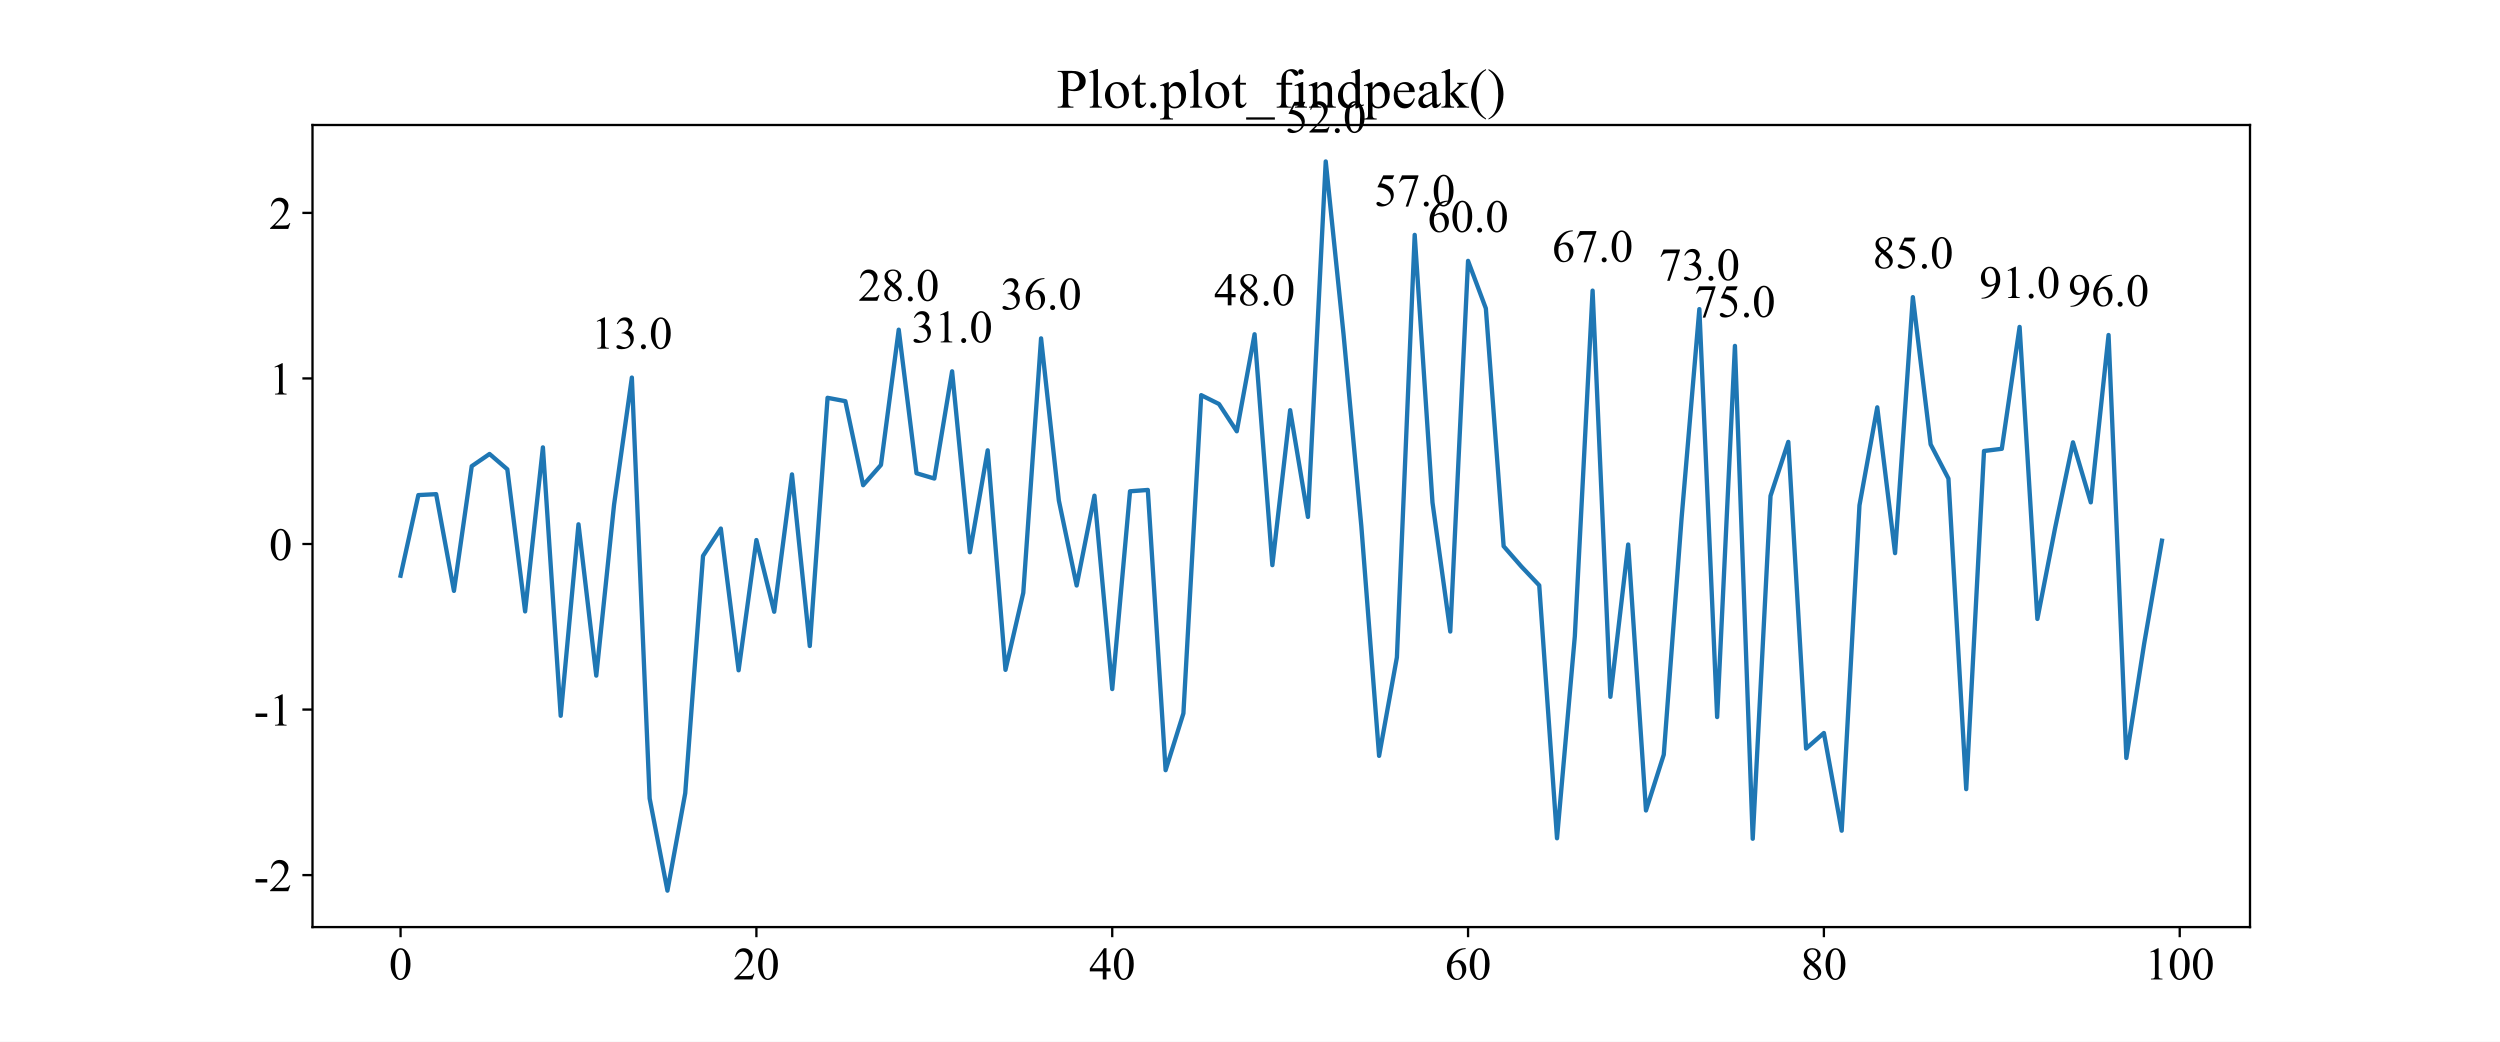
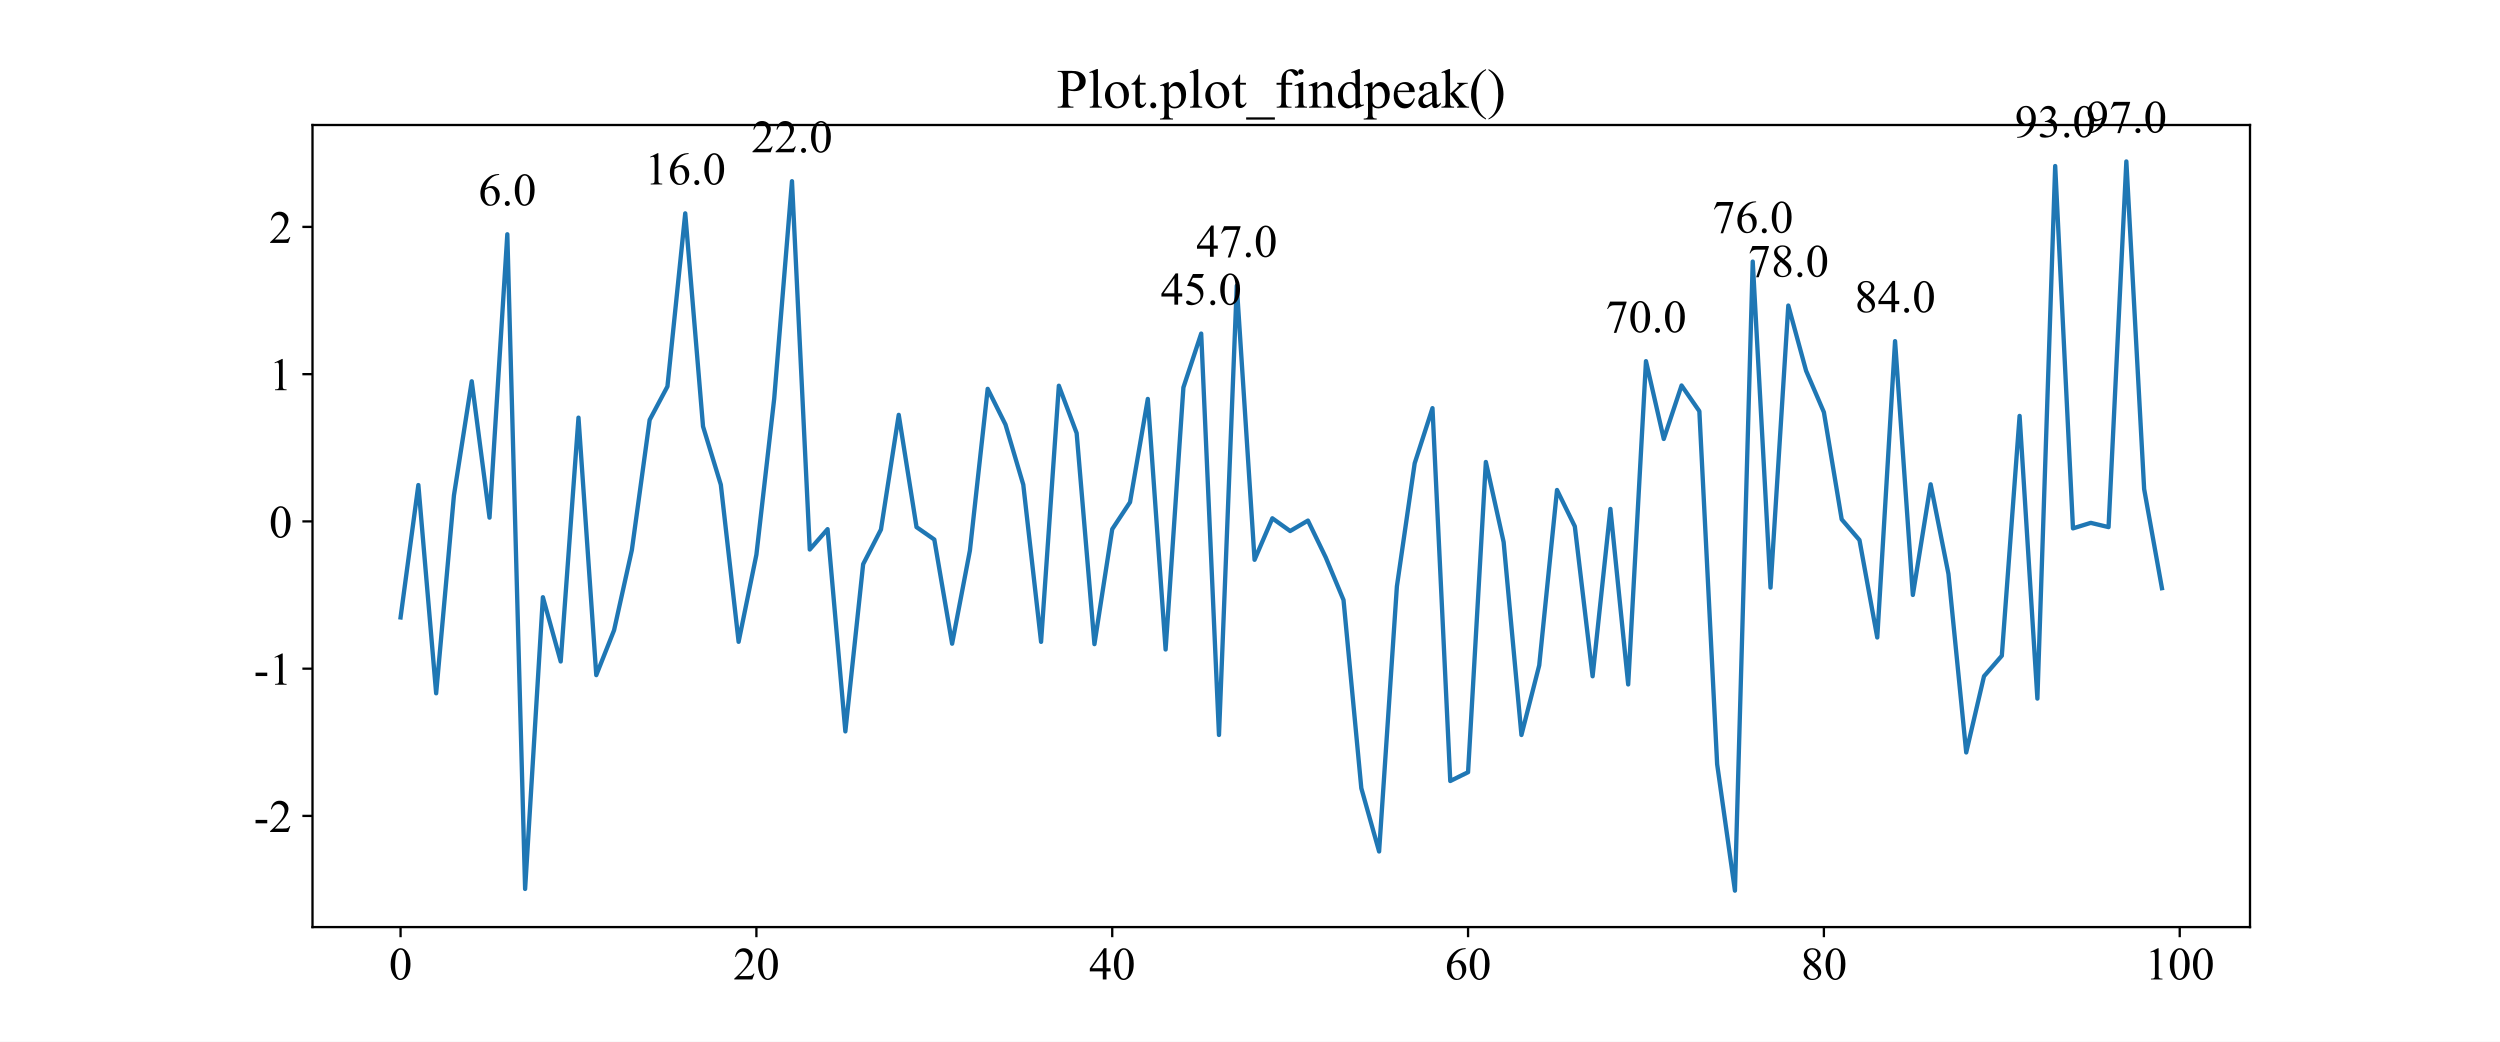
<svg xmlns="http://www.w3.org/2000/svg" xmlns:xlink="http://www.w3.org/1999/xlink" width="864pt" height="360pt" viewBox="0 0 864 360" version="1.1">
  <defs>
    <style type="text/css">*{stroke-linejoin: round; stroke-linecap: butt}</style>
  </defs>
  <g id="figure_1">
    <g id="patch_1">
      <path d="M 0 360  L 864 360  L 864 0  L 0 0  z " style="fill: #ffffff" />
    </g>
    <g id="axes_1">
      <g id="patch_2">
        <path d="M 108 320.4  L 777.6 320.4  L 777.6 43.2  L 108 43.2  z " style="fill: #ffffff" />
      </g>
      <g id="matplotlib.axis_1">
        <g id="xtick_1">
          <g id="line2d_1">
            <defs>
-               <path id="mb094efc0f7" d="M 0 0  L 0 3.5  " style="stroke: #000000; stroke-width: 0.8" />
+               <path id="m9e1486b2f3" d="M 0 0  L 0 3.5  " style="stroke: #000000; stroke-width: 0.8" />
            </defs>
            <g>
-               <use xlink:href="#mb094efc0f7" x="138.436" y="320.4" style="stroke: #000000; stroke-width: 0.8" />
+               <use xlink:href="#m9e1486b2f3" x="138.436" y="320.4" style="stroke: #000000; stroke-width: 0.8" />
            </g>
          </g>
          <g id="text_1">
            <g transform="translate(134.4364 338.51) scale(0.16 -0.16)">
              <defs>
                <path id="TimesNewRomanPSMT-30" d="M 231 2094  Q 231 2819 450 3342  Q 669 3866 1031 4122  Q 1313 4325 1613 4325  Q 2100 4325 2488 3828  Q 2972 3213 2972 2159  Q 2972 1422 2759 906  Q 2547 391 2217 158  Q 1888 -75 1581 -75  Q 975 -75 572 641  Q 231 1244 231 2094  z M 844 2016  Q 844 1141 1059 588  Q 1238 122 1591 122  Q 1759 122 1940 273  Q 2122 425 2216 781  Q 2359 1319 2359 2297  Q 2359 3022 2209 3506  Q 2097 3866 1919 4016  Q 1791 4119 1609 4119  Q 1397 4119 1231 3928  Q 1006 3669 925 3112  Q 844 2556 844 2016  z " transform="scale(0.015625)" />
              </defs>
              <use xlink:href="#TimesNewRomanPSMT-30" />
            </g>
          </g>
        </g>
        <g id="xtick_2">
          <g id="line2d_2">
            <g>
-               <use xlink:href="#mb094efc0f7" x="261.412" y="320.4" style="stroke: #000000; stroke-width: 0.8" />
+               <use xlink:href="#m9e1486b2f3" x="261.412" y="320.4" style="stroke: #000000; stroke-width: 0.8" />
            </g>
          </g>
          <g id="text_2">
            <g transform="translate(253.4116 338.51) scale(0.16 -0.16)">
              <defs>
                <path id="TimesNewRomanPSMT-32" d="M 2934 816  L 2638 0  L 138 0  L 138 116  Q 1241 1122 1691 1759  Q 2141 2397 2141 2925  Q 2141 3328 1894 3587  Q 1647 3847 1303 3847  Q 991 3847 742 3664  Q 494 3481 375 3128  L 259 3128  Q 338 3706 661 4015  Q 984 4325 1469 4325  Q 1984 4325 2329 3994  Q 2675 3663 2675 3213  Q 2675 2891 2525 2569  Q 2294 2063 1775 1497  Q 997 647 803 472  L 1909 472  Q 2247 472 2383 497  Q 2519 522 2628 598  Q 2738 675 2819 816  L 2934 816  z " transform="scale(0.015625)" />
              </defs>
              <use xlink:href="#TimesNewRomanPSMT-32" />
              <use xlink:href="#TimesNewRomanPSMT-30" x="50" />
            </g>
          </g>
        </g>
        <g id="xtick_3">
          <g id="line2d_3">
            <g>
-               <use xlink:href="#mb094efc0f7" x="384.387" y="320.4" style="stroke: #000000; stroke-width: 0.8" />
+               <use xlink:href="#m9e1486b2f3" x="384.387" y="320.4" style="stroke: #000000; stroke-width: 0.8" />
            </g>
          </g>
          <g id="text_3">
            <g transform="translate(376.3868 338.51) scale(0.16 -0.16)">
              <defs>
                <path id="TimesNewRomanPSMT-34" d="M 2978 1563  L 2978 1119  L 2409 1119  L 2409 0  L 1894 0  L 1894 1119  L 100 1119  L 100 1519  L 2066 4325  L 2409 4325  L 2409 1563  L 2978 1563  z M 1894 1563  L 1894 3666  L 406 1563  L 1894 1563  z " transform="scale(0.015625)" />
              </defs>
              <use xlink:href="#TimesNewRomanPSMT-34" />
              <use xlink:href="#TimesNewRomanPSMT-30" x="50" />
            </g>
          </g>
        </g>
        <g id="xtick_4">
          <g id="line2d_4">
            <g>
-               <use xlink:href="#mb094efc0f7" x="507.362" y="320.4" style="stroke: #000000; stroke-width: 0.8" />
+               <use xlink:href="#m9e1486b2f3" x="507.362" y="320.4" style="stroke: #000000; stroke-width: 0.8" />
            </g>
          </g>
          <g id="text_4">
            <g transform="translate(499.362 338.51) scale(0.16 -0.16)">
              <defs>
                <path id="TimesNewRomanPSMT-36" d="M 2869 4325  L 2869 4209  Q 2456 4169 2195 4045  Q 1934 3922 1679 3669  Q 1425 3416 1258 3105  Q 1091 2794 978 2366  Q 1428 2675 1881 2675  Q 2316 2675 2634 2325  Q 2953 1975 2953 1425  Q 2953 894 2631 456  Q 2244 -75 1606 -75  Q 1172 -75 869 213  Q 275 772 275 1663  Q 275 2231 503 2743  Q 731 3256 1154 3653  Q 1578 4050 1965 4187  Q 2353 4325 2688 4325  L 2869 4325  z M 925 2138  Q 869 1716 869 1456  Q 869 1156 980 804  Q 1091 453 1309 247  Q 1469 100 1697 100  Q 1969 100 2183 356  Q 2397 613 2397 1088  Q 2397 1622 2184 2012  Q 1972 2403 1581 2403  Q 1463 2403 1327 2353  Q 1191 2303 925 2138  z " transform="scale(0.015625)" />
              </defs>
              <use xlink:href="#TimesNewRomanPSMT-36" />
              <use xlink:href="#TimesNewRomanPSMT-30" x="50" />
            </g>
          </g>
        </g>
        <g id="xtick_5">
          <g id="line2d_5">
            <g>
-               <use xlink:href="#mb094efc0f7" x="630.337" y="320.4" style="stroke: #000000; stroke-width: 0.8" />
+               <use xlink:href="#m9e1486b2f3" x="630.337" y="320.4" style="stroke: #000000; stroke-width: 0.8" />
            </g>
          </g>
          <g id="text_5">
            <g transform="translate(622.3372 338.51) scale(0.16 -0.16)">
              <defs>
                <path id="TimesNewRomanPSMT-38" d="M 1228 2134  Q 725 2547 579 2797  Q 434 3047 434 3316  Q 434 3728 753 4026  Q 1072 4325 1600 4325  Q 2113 4325 2425 4047  Q 2738 3769 2738 3413  Q 2738 3175 2569 2928  Q 2400 2681 1866 2347  Q 2416 1922 2594 1678  Q 2831 1359 2831 1006  Q 2831 559 2490 242  Q 2150 -75 1597 -75  Q 994 -75 656 303  Q 388 606 388 966  Q 388 1247 577 1523  Q 766 1800 1228 2134  z M 1719 2469  Q 2094 2806 2194 3001  Q 2294 3197 2294 3444  Q 2294 3772 2109 3958  Q 1925 4144 1606 4144  Q 1288 4144 1088 3959  Q 888 3775 888 3528  Q 888 3366 970 3203  Q 1053 3041 1206 2894  L 1719 2469  z M 1375 2016  Q 1116 1797 991 1539  Q 866 1281 866 981  Q 866 578 1086 336  Q 1306 94 1647 94  Q 1984 94 2187 284  Q 2391 475 2391 747  Q 2391 972 2272 1150  Q 2050 1481 1375 2016  z " transform="scale(0.015625)" />
              </defs>
              <use xlink:href="#TimesNewRomanPSMT-38" />
              <use xlink:href="#TimesNewRomanPSMT-30" x="50" />
            </g>
          </g>
        </g>
        <g id="xtick_6">
          <g id="line2d_6">
            <g>
-               <use xlink:href="#mb094efc0f7" x="753.312" y="320.4" style="stroke: #000000; stroke-width: 0.8" />
+               <use xlink:href="#m9e1486b2f3" x="753.312" y="320.4" style="stroke: #000000; stroke-width: 0.8" />
            </g>
          </g>
          <g id="text_6">
            <g transform="translate(741.3124 338.51) scale(0.16 -0.16)">
              <defs>
                <path id="TimesNewRomanPSMT-31" d="M 750 3822  L 1781 4325  L 1884 4325  L 1884 747  Q 1884 391 1914 303  Q 1944 216 2037 169  Q 2131 122 2419 116  L 2419 0  L 825 0  L 825 116  Q 1125 122 1212 167  Q 1300 213 1334 289  Q 1369 366 1369 747  L 1369 3034  Q 1369 3497 1338 3628  Q 1316 3728 1258 3775  Q 1200 3822 1119 3822  Q 1003 3822 797 3725  L 750 3822  z " transform="scale(0.015625)" />
              </defs>
              <use xlink:href="#TimesNewRomanPSMT-31" />
              <use xlink:href="#TimesNewRomanPSMT-30" x="50" />
              <use xlink:href="#TimesNewRomanPSMT-30" x="100" />
            </g>
          </g>
        </g>
      </g>
      <g id="matplotlib.axis_2">
        <g id="ytick_1">
          <g id="line2d_7">
            <defs>
-               <path id="mf3970c8ad3" d="M 0 0  L -3.5 0  " style="stroke: #000000; stroke-width: 0.8" />
+               <path id="mef60754ed9" d="M 0 0  L -3.5 0  " style="stroke: #000000; stroke-width: 0.8" />
            </defs>
            <g>
-               <use xlink:href="#mf3970c8ad3" x="108" y="302.441" style="stroke: #000000; stroke-width: 0.8" />
+               <use xlink:href="#mef60754ed9" x="108" y="281.979" style="stroke: #000000; stroke-width: 0.8" />
            </g>
          </g>
          <g id="text_7">
-             <g transform="translate(87.6725 307.9956) scale(0.16 -0.16)">
+             <g transform="translate(87.6725 287.5342) scale(0.16 -0.16)">
              <defs>
                <path id="TimesNewRomanPSMT-2d" d="M 259 1672  L 1875 1672  L 1875 1200  L 259 1200  L 259 1672  z " transform="scale(0.015625)" />
              </defs>
              <use xlink:href="#TimesNewRomanPSMT-2d" />
              <use xlink:href="#TimesNewRomanPSMT-32" x="33.301" />
            </g>
          </g>
        </g>
        <g id="ytick_2">
          <g id="line2d_8">
            <g>
-               <use xlink:href="#mf3970c8ad3" x="108" y="245.223" style="stroke: #000000; stroke-width: 0.8" />
+               <use xlink:href="#mef60754ed9" x="108" y="231.088" style="stroke: #000000; stroke-width: 0.8" />
            </g>
          </g>
          <g id="text_8">
-             <g transform="translate(87.6725 250.7784) scale(0.16 -0.16)">
+             <g transform="translate(87.6725 236.6429) scale(0.16 -0.16)">
              <use xlink:href="#TimesNewRomanPSMT-2d" />
              <use xlink:href="#TimesNewRomanPSMT-31" x="33.301" />
            </g>
          </g>
        </g>
        <g id="ytick_3">
          <g id="line2d_9">
            <g>
-               <use xlink:href="#mf3970c8ad3" x="108" y="188.006" style="stroke: #000000; stroke-width: 0.8" />
+               <use xlink:href="#mef60754ed9" x="108" y="180.197" style="stroke: #000000; stroke-width: 0.8" />
            </g>
          </g>
          <g id="text_9">
-             <g transform="translate(93 193.5612) scale(0.16 -0.16)">
+             <g transform="translate(93 185.7516) scale(0.16 -0.16)">
              <use xlink:href="#TimesNewRomanPSMT-30" />
            </g>
          </g>
        </g>
        <g id="ytick_4">
          <g id="line2d_10">
            <g>
-               <use xlink:href="#mf3970c8ad3" x="108" y="130.789" style="stroke: #000000; stroke-width: 0.8" />
+               <use xlink:href="#mef60754ed9" x="108" y="129.305" style="stroke: #000000; stroke-width: 0.8" />
            </g>
          </g>
          <g id="text_10">
-             <g transform="translate(93 136.3439) scale(0.16 -0.16)">
+             <g transform="translate(93 134.8603) scale(0.16 -0.16)">
              <use xlink:href="#TimesNewRomanPSMT-31" />
            </g>
          </g>
        </g>
        <g id="ytick_5">
          <g id="line2d_11">
            <g>
-               <use xlink:href="#mf3970c8ad3" x="108" y="73.572" style="stroke: #000000; stroke-width: 0.8" />
+               <use xlink:href="#mef60754ed9" x="108" y="78.414" style="stroke: #000000; stroke-width: 0.8" />
            </g>
          </g>
          <g id="text_11">
-             <g transform="translate(93 79.12672) scale(0.16 -0.16)">
+             <g transform="translate(93 83.96893) scale(0.16 -0.16)">
              <use xlink:href="#TimesNewRomanPSMT-32" />
            </g>
          </g>
        </g>
      </g>
      <g id="line2d_12">
-         <path d="M 138.436 198.958  L 144.585 171.104  L 150.734 170.78  L 156.883 204.198  L 163.031 161.11  L 169.18 156.897  L 175.329 162.186  L 181.478 211.294  L 187.626 154.618  L 193.775 247.366  L 199.924 181.208  L 206.073 233.486  L 212.221 174.409  L 218.37 130.494  L 224.519 275.943  L 230.668 307.8  L 236.817 274.12  L 242.965 192.128  L 249.114 182.675  L 255.263 231.646  L 261.412 186.645  L 267.56 211.416  L 273.709 163.959  L 279.858 223.251  L 286.007 137.486  L 292.155 138.646  L 298.304 167.681  L 304.453 160.685  L 310.602 113.949  L 316.75 163.555  L 322.899 165.383  L 329.048 128.334  L 335.197 190.85  L 341.345 155.643  L 347.494 231.491  L 353.643 204.865  L 359.792 116.945  L 365.94 172.988  L 372.089 202.342  L 378.238 171.318  L 384.387 238.126  L 390.536 169.792  L 396.684 169.328  L 402.833 266.165  L 408.982 246.545  L 415.131 136.566  L 421.279 139.624  L 427.428 149.047  L 433.577 115.523  L 439.726 195.309  L 445.874 141.763  L 452.023 178.645  L 458.172 55.8  L 464.321 115.482  L 470.469 181.768  L 476.618 261.216  L 482.767 227.185  L 488.916 81.183  L 495.064 173.645  L 501.213 218.252  L 507.362 90.164  L 513.511 106.593  L 519.66 188.779  L 525.808 195.812  L 531.957 202.296  L 538.106 289.695  L 544.255 219.948  L 550.403 100.447  L 556.552 240.808  L 562.701 188.188  L 568.85 280.093  L 574.998 260.814  L 581.147 179.191  L 587.296 106.835  L 593.445 247.802  L 599.593 119.549  L 605.742 289.866  L 611.891 171.39  L 618.04 152.726  L 624.188 258.694  L 630.337 253.327  L 636.486 287.084  L 642.635 174.628  L 648.783 140.784  L 654.932 191.155  L 661.081 102.703  L 667.23 153.576  L 673.379 165.395  L 679.527 272.713  L 685.676 155.866  L 691.825 155.106  L 697.974 112.989  L 704.122 213.897  L 710.271 182.347  L 716.42 152.879  L 722.569 173.61  L 728.717 115.787  L 734.866 261.949  L 741.015 222.502  L 747.164 186.862  " clip-path="url(#p53afaccac8)" style="fill: none; stroke: #1f77b4; stroke-width: 1.5; stroke-linecap: square" />
+         <path d="M 138.436 213.381  L 144.585 167.637  L 150.734 239.597  L 156.883 171.197  L 163.031 131.779  L 169.18 178.889  L 175.329 80.97  L 181.478 307.207  L 187.626 206.407  L 193.775 228.603  L 199.924 144.347  L 206.073 233.316  L 212.221 217.805  L 218.37 190.09  L 224.519 145.12  L 230.668 133.563  L 236.817 73.744  L 242.965 147.378  L 249.114 167.507  L 255.263 221.809  L 261.412 191.685  L 267.56 137.816  L 273.709 62.627  L 279.858 189.907  L 286.007 182.883  L 292.155 252.762  L 298.304 194.978  L 304.453 183.008  L 310.602 143.376  L 316.75 182.175  L 322.899 186.465  L 329.048 222.457  L 335.197 190.289  L 341.345 134.388  L 347.494 146.728  L 353.643 167.503  L 359.792 221.818  L 365.94 133.314  L 372.089 149.696  L 378.238 222.605  L 384.387 182.884  L 390.536 173.567  L 396.684 137.875  L 402.833 224.462  L 408.982 133.922  L 415.131 115.291  L 421.279 253.995  L 427.428 98.76  L 433.577 193.46  L 439.726 179.126  L 445.874 183.52  L 452.023 179.916  L 458.172 192.634  L 464.321 207.366  L 470.469 272.403  L 476.618 294.267  L 482.767 202.657  L 488.916 160.109  L 495.064 141.065  L 501.213 269.914  L 507.362 266.872  L 513.511 159.665  L 519.66 187.359  L 525.808 254.001  L 531.957 229.946  L 538.106 169.347  L 544.255 181.919  L 550.403 233.715  L 556.552 175.895  L 562.701 236.539  L 568.85 124.824  L 574.998 151.698  L 581.147 133.23  L 587.296 142.11  L 593.445 264.12  L 599.593 307.8  L 605.742 90.406  L 611.891 203.062  L 618.04 105.607  L 624.188 128.146  L 630.337 142.464  L 636.486 179.485  L 642.635 186.652  L 648.783 220.308  L 654.932 117.904  L 661.081 205.607  L 667.23 167.384  L 673.379 198.325  L 679.527 260.039  L 685.676 233.705  L 691.825 226.62  L 697.974 143.751  L 704.122 241.424  L 710.271 57.387  L 716.42 182.603  L 722.569 180.7  L 728.717 182.169  L 734.866 55.8  L 741.015 169.015  L 747.164 203.268  " clip-path="url(#pebe3f824c7)" style="fill: none; stroke: #1f77b4; stroke-width: 1.5; stroke-linecap: square" />
      </g>
      <g id="patch_3">
        <path d="M 108 320.4  L 108 43.2  " style="fill: none; stroke: #000000; stroke-width: 0.8; stroke-linejoin: miter; stroke-linecap: square" />
      </g>
      <g id="patch_4">
        <path d="M 777.6 320.4  L 777.6 43.2  " style="fill: none; stroke: #000000; stroke-width: 0.8; stroke-linejoin: miter; stroke-linecap: square" />
      </g>
      <g id="patch_5">
        <path d="M 108 320.4  L 777.6 320.4  " style="fill: none; stroke: #000000; stroke-width: 0.8; stroke-linejoin: miter; stroke-linecap: square" />
      </g>
      <g id="patch_6">
        <path d="M 108 43.2  L 777.6 43.2  " style="fill: none; stroke: #000000; stroke-width: 0.8; stroke-linejoin: miter; stroke-linecap: square" />
      </g>
      <g id="text_12">
-         <g transform="translate(204.3702 120.4938) scale(0.16 -0.16)">
-           <defs>
+         <g transform="translate(165.3289 70.96992) scale(0.16 -0.16)">
+           <defs>
+             <path id="TimesNewRomanPSMT-2e" d="M 800 606  Q 947 606 1047 504  Q 1147 403 1147 259  Q 1147 116 1045 14  Q 944 -88 800 -88  Q 656 -88 554 14  Q 453 116 453 259  Q 453 406 554 506  Q 656 606 800 606  z " transform="scale(0.015625)" />
+           </defs>
+           <use xlink:href="#TimesNewRomanPSMT-36" />
+           <use xlink:href="#TimesNewRomanPSMT-2e" x="50" />
+           <use xlink:href="#TimesNewRomanPSMT-30" x="75" />
+         </g>
+       </g>
+       <g id="text_13">
+         <g transform="translate(222.8165 63.7439) scale(0.16 -0.16)">
+           <use xlink:href="#TimesNewRomanPSMT-31" />
+           <use xlink:href="#TimesNewRomanPSMT-36" x="50" />
+           <use xlink:href="#TimesNewRomanPSMT-2e" x="100" />
+           <use xlink:href="#TimesNewRomanPSMT-30" x="125" />
+         </g>
+       </g>
+       <g id="text_14">
+         <g transform="translate(259.7091 52.62677) scale(0.16 -0.16)">
+           <use xlink:href="#TimesNewRomanPSMT-32" />
+           <use xlink:href="#TimesNewRomanPSMT-32" x="50" />
+           <use xlink:href="#TimesNewRomanPSMT-2e" x="100" />
+           <use xlink:href="#TimesNewRomanPSMT-30" x="125" />
+         </g>
+       </g>
+       <g id="text_15">
+         <g transform="translate(401.1306 105.2912) scale(0.16 -0.16)">
+           <defs>
+             <path id="TimesNewRomanPSMT-35" d="M 2778 4238  L 2534 3706  L 1259 3706  L 981 3138  Q 1809 3016 2294 2522  Q 2709 2097 2709 1522  Q 2709 1188 2573 903  Q 2438 619 2231 419  Q 2025 219 1772 97  Q 1413 -75 1034 -75  Q 653 -75 479 54  Q 306 184 306 341  Q 306 428 378 495  Q 450 563 559 563  Q 641 563 702 538  Q 763 513 909 409  Q 1144 247 1384 247  Q 1750 247 2026 523  Q 2303 800 2303 1197  Q 2303 1581 2056 1914  Q 1809 2247 1375 2428  Q 1034 2569 447 2591  L 1259 4238  L 2778 4238  z " transform="scale(0.015625)" />
+           </defs>
+           <use xlink:href="#TimesNewRomanPSMT-34" />
+           <use xlink:href="#TimesNewRomanPSMT-35" x="50" />
+           <use xlink:href="#TimesNewRomanPSMT-2e" x="100" />
+           <use xlink:href="#TimesNewRomanPSMT-30" x="125" />
+         </g>
+       </g>
+       <g id="text_16">
+         <g transform="translate(413.4281 88.75959) scale(0.16 -0.16)">
+           <defs>
+             <path id="TimesNewRomanPSMT-37" d="M 644 4238  L 2916 4238  L 2916 4119  L 1503 -88  L 1153 -88  L 2419 3728  L 1253 3728  Q 900 3728 750 3644  Q 488 3500 328 3200  L 238 3234  L 644 4238  z " transform="scale(0.015625)" />
+           </defs>
+           <use xlink:href="#TimesNewRomanPSMT-34" />
+           <use xlink:href="#TimesNewRomanPSMT-37" x="50" />
+           <use xlink:href="#TimesNewRomanPSMT-2e" x="100" />
+           <use xlink:href="#TimesNewRomanPSMT-30" x="125" />
+         </g>
+       </g>
+       <g id="text_17">
+         <g transform="translate(554.8496 114.8238) scale(0.16 -0.16)">
+           <use xlink:href="#TimesNewRomanPSMT-37" />
+           <use xlink:href="#TimesNewRomanPSMT-30" x="50" />
+           <use xlink:href="#TimesNewRomanPSMT-2e" x="100" />
+           <use xlink:href="#TimesNewRomanPSMT-30" x="125" />
+         </g>
+       </g>
+       <g id="text_18">
+         <g transform="translate(591.7421 80.40625) scale(0.16 -0.16)">
+           <use xlink:href="#TimesNewRomanPSMT-37" />
+           <use xlink:href="#TimesNewRomanPSMT-36" x="50" />
+           <use xlink:href="#TimesNewRomanPSMT-2e" x="100" />
+           <use xlink:href="#TimesNewRomanPSMT-30" x="125" />
+         </g>
+       </g>
+       <g id="text_19">
+         <g transform="translate(604.0397 95.6068) scale(0.16 -0.16)">
+           <use xlink:href="#TimesNewRomanPSMT-37" />
+           <use xlink:href="#TimesNewRomanPSMT-38" x="50" />
+           <use xlink:href="#TimesNewRomanPSMT-2e" x="100" />
+           <use xlink:href="#TimesNewRomanPSMT-30" x="125" />
+         </g>
+       </g>
+       <g id="text_20">
+         <g transform="translate(640.9322 107.9039) scale(0.16 -0.16)">
+           <use xlink:href="#TimesNewRomanPSMT-38" />
+           <use xlink:href="#TimesNewRomanPSMT-34" x="50" />
+           <use xlink:href="#TimesNewRomanPSMT-2e" x="100" />
+           <use xlink:href="#TimesNewRomanPSMT-30" x="125" />
+         </g>
+       </g>
+       <g id="text_21">
+         <g transform="translate(696.2711 47.38666) scale(0.16 -0.16)">
+           <defs>
+             <path id="TimesNewRomanPSMT-39" d="M 338 -88  L 338 28  Q 744 34 1094 217  Q 1444 400 1770 856  Q 2097 1313 2225 1859  Q 1734 1544 1338 1544  Q 891 1544 572 1889  Q 253 2234 253 2806  Q 253 3363 572 3797  Q 956 4325 1575 4325  Q 2097 4325 2469 3894  Q 2925 3359 2925 2575  Q 2925 1869 2578 1258  Q 2231 647 1613 244  Q 1109 -88 516 -88  L 338 -88  z M 2275 2091  Q 2331 2497 2331 2741  Q 2331 3044 2228 3395  Q 2125 3747 1936 3934  Q 1747 4122 1506 4122  Q 1228 4122 1018 3872  Q 809 3622 809 3128  Q 809 2469 1088 2097  Q 1291 1828 1588 1828  Q 1731 1828 1928 1897  Q 2125 1966 2275 2091  z " transform="scale(0.015625)" />
            <path id="TimesNewRomanPSMT-33" d="M 325 3431  Q 506 3859 782 4092  Q 1059 4325 1472 4325  Q 1981 4325 2253 3994  Q 2459 3747 2459 3466  Q 2459 3003 1878 2509  Q 2269 2356 2469 2072  Q 2669 1788 2669 1403  Q 2669 853 2319 450  Q 1863 -75 997 -75  Q 569 -75 414 31  Q 259 138 259 259  Q 259 350 332 419  Q 406 488 509 488  Q 588 488 669 463  Q 722 447 909 348  Q 1097 250 1169 231  Q 1284 197 1416 197  Q 1734 197 1970 444  Q 2206 691 2206 1028  Q 2206 1275 2097 1509  Q 2016 1684 1919 1775  Q 1784 1900 1550 2001  Q 1316 2103 1072 2103  L 972 2103  L 972 2197  Q 1219 2228 1467 2375  Q 1716 2522 1828 2728  Q 1941 2934 1941 3181  Q 1941 3503 1739 3701  Q 1538 3900 1238 3900  Q 753 3900 428 3381  L 325 3431  z " transform="scale(0.015625)" />
-             <path id="TimesNewRomanPSMT-2e" d="M 800 606  Q 947 606 1047 504  Q 1147 403 1147 259  Q 1147 116 1045 14  Q 944 -88 800 -88  Q 656 -88 554 14  Q 453 116 453 259  Q 453 406 554 506  Q 656 606 800 606  z " transform="scale(0.015625)" />
-           </defs>
-           <use xlink:href="#TimesNewRomanPSMT-31" />
+           </defs>
+           <use xlink:href="#TimesNewRomanPSMT-39" />
          <use xlink:href="#TimesNewRomanPSMT-33" x="50" />
          <use xlink:href="#TimesNewRomanPSMT-2e" x="100" />
          <use xlink:href="#TimesNewRomanPSMT-30" x="125" />
        </g>
      </g>
-       <g id="text_13">
-         <g transform="translate(296.6017 103.9492) scale(0.16 -0.16)">
-           <use xlink:href="#TimesNewRomanPSMT-32" />
-           <use xlink:href="#TimesNewRomanPSMT-38" x="50" />
-           <use xlink:href="#TimesNewRomanPSMT-2e" x="100" />
-           <use xlink:href="#TimesNewRomanPSMT-30" x="125" />
-         </g>
-       </g>
-       <g id="text_14">
-         <g transform="translate(315.0479 118.3343) scale(0.16 -0.16)">
-           <use xlink:href="#TimesNewRomanPSMT-33" />
-           <use xlink:href="#TimesNewRomanPSMT-31" x="50" />
-           <use xlink:href="#TimesNewRomanPSMT-2e" x="100" />
-           <use xlink:href="#TimesNewRomanPSMT-30" x="125" />
-         </g>
-       </g>
-       <g id="text_15">
-         <g transform="translate(345.7917 106.9446) scale(0.16 -0.16)">
-           <use xlink:href="#TimesNewRomanPSMT-33" />
-           <use xlink:href="#TimesNewRomanPSMT-36" x="50" />
-           <use xlink:href="#TimesNewRomanPSMT-2e" x="100" />
-           <use xlink:href="#TimesNewRomanPSMT-30" x="125" />
-         </g>
-       </g>
-       <g id="text_16">
-         <g transform="translate(419.5769 105.5229) scale(0.16 -0.16)">
-           <use xlink:href="#TimesNewRomanPSMT-34" />
-           <use xlink:href="#TimesNewRomanPSMT-38" x="50" />
-           <use xlink:href="#TimesNewRomanPSMT-2e" x="100" />
-           <use xlink:href="#TimesNewRomanPSMT-30" x="125" />
-         </g>
-       </g>
-       <g id="text_17">
-         <g transform="translate(444.1719 45.8) scale(0.16 -0.16)">
-           <defs>
-             <path id="TimesNewRomanPSMT-35" d="M 2778 4238  L 2534 3706  L 1259 3706  L 981 3138  Q 1809 3016 2294 2522  Q 2709 2097 2709 1522  Q 2709 1188 2573 903  Q 2438 619 2231 419  Q 2025 219 1772 97  Q 1413 -75 1034 -75  Q 653 -75 479 54  Q 306 184 306 341  Q 306 428 378 495  Q 450 563 559 563  Q 641 563 702 538  Q 763 513 909 409  Q 1144 247 1384 247  Q 1750 247 2026 523  Q 2303 800 2303 1197  Q 2303 1581 2056 1914  Q 1809 2247 1375 2428  Q 1034 2569 447 2591  L 1259 4238  L 2778 4238  z " transform="scale(0.015625)" />
-           </defs>
-           <use xlink:href="#TimesNewRomanPSMT-35" />
-           <use xlink:href="#TimesNewRomanPSMT-32" x="50" />
-           <use xlink:href="#TimesNewRomanPSMT-2e" x="100" />
-           <use xlink:href="#TimesNewRomanPSMT-30" x="125" />
-         </g>
-       </g>
-       <g id="text_18">
-         <g transform="translate(474.9157 71.18288) scale(0.16 -0.16)">
-           <defs>
-             <path id="TimesNewRomanPSMT-37" d="M 644 4238  L 2916 4238  L 2916 4119  L 1503 -88  L 1153 -88  L 2419 3728  L 1253 3728  Q 900 3728 750 3644  Q 488 3500 328 3200  L 238 3234  L 644 4238  z " transform="scale(0.015625)" />
-           </defs>
-           <use xlink:href="#TimesNewRomanPSMT-35" />
+       <g id="text_22">
+         <g transform="translate(720.8661 45.8) scale(0.16 -0.16)">
+           <use xlink:href="#TimesNewRomanPSMT-39" />
          <use xlink:href="#TimesNewRomanPSMT-37" x="50" />
          <use xlink:href="#TimesNewRomanPSMT-2e" x="100" />
          <use xlink:href="#TimesNewRomanPSMT-30" x="125" />
        </g>
      </g>
-       <g id="text_19">
-         <g transform="translate(493.362 80.16423) scale(0.16 -0.16)">
-           <use xlink:href="#TimesNewRomanPSMT-36" />
-           <use xlink:href="#TimesNewRomanPSMT-30" x="50" />
-           <use xlink:href="#TimesNewRomanPSMT-2e" x="100" />
-           <use xlink:href="#TimesNewRomanPSMT-30" x="125" />
-         </g>
-       </g>
-       <g id="text_20">
-         <g transform="translate(536.4033 90.447) scale(0.16 -0.16)">
-           <use xlink:href="#TimesNewRomanPSMT-36" />
-           <use xlink:href="#TimesNewRomanPSMT-37" x="50" />
-           <use xlink:href="#TimesNewRomanPSMT-2e" x="100" />
-           <use xlink:href="#TimesNewRomanPSMT-30" x="125" />
-         </g>
-       </g>
-       <g id="text_21">
-         <g transform="translate(573.2959 96.83512) scale(0.16 -0.16)">
-           <use xlink:href="#TimesNewRomanPSMT-37" />
-           <use xlink:href="#TimesNewRomanPSMT-33" x="50" />
-           <use xlink:href="#TimesNewRomanPSMT-2e" x="100" />
-           <use xlink:href="#TimesNewRomanPSMT-30" x="125" />
-         </g>
-       </g>
-       <g id="text_22">
-         <g transform="translate(585.5934 109.549) scale(0.16 -0.16)">
-           <use xlink:href="#TimesNewRomanPSMT-37" />
-           <use xlink:href="#TimesNewRomanPSMT-35" x="50" />
-           <use xlink:href="#TimesNewRomanPSMT-2e" x="100" />
-           <use xlink:href="#TimesNewRomanPSMT-30" x="125" />
-         </g>
-       </g>
      <g id="text_23">
-         <g transform="translate(647.081 92.70284) scale(0.16 -0.16)">
-           <use xlink:href="#TimesNewRomanPSMT-38" />
-           <use xlink:href="#TimesNewRomanPSMT-35" x="50" />
-           <use xlink:href="#TimesNewRomanPSMT-2e" x="100" />
-           <use xlink:href="#TimesNewRomanPSMT-30" x="125" />
-         </g>
-       </g>
-       <g id="text_24">
-         <g transform="translate(683.9736 102.9889) scale(0.16 -0.16)">
-           <defs>
-             <path id="TimesNewRomanPSMT-39" d="M 338 -88  L 338 28  Q 744 34 1094 217  Q 1444 400 1770 856  Q 2097 1313 2225 1859  Q 1734 1544 1338 1544  Q 891 1544 572 1889  Q 253 2234 253 2806  Q 253 3363 572 3797  Q 956 4325 1575 4325  Q 2097 4325 2469 3894  Q 2925 3359 2925 2575  Q 2925 1869 2578 1258  Q 2231 647 1613 244  Q 1109 -88 516 -88  L 338 -88  z M 2275 2091  Q 2331 2497 2331 2741  Q 2331 3044 2228 3395  Q 2125 3747 1936 3934  Q 1747 4122 1506 4122  Q 1228 4122 1018 3872  Q 809 3622 809 3128  Q 809 2469 1088 2097  Q 1291 1828 1588 1828  Q 1731 1828 1928 1897  Q 2125 1966 2275 2091  z " transform="scale(0.015625)" />
-           </defs>
-           <use xlink:href="#TimesNewRomanPSMT-39" />
-           <use xlink:href="#TimesNewRomanPSMT-31" x="50" />
-           <use xlink:href="#TimesNewRomanPSMT-2e" x="100" />
-           <use xlink:href="#TimesNewRomanPSMT-30" x="125" />
-         </g>
-       </g>
-       <g id="text_25">
-         <g transform="translate(714.7174 105.7865) scale(0.16 -0.16)">
-           <use xlink:href="#TimesNewRomanPSMT-39" />
-           <use xlink:href="#TimesNewRomanPSMT-36" x="50" />
-           <use xlink:href="#TimesNewRomanPSMT-2e" x="100" />
-           <use xlink:href="#TimesNewRomanPSMT-30" x="125" />
-         </g>
-       </g>
-       <g id="text_26">
        <g transform="translate(365.214 37.2) scale(0.192 -0.192)">
          <defs>
            <path id="TimesNewRomanPSMT-50" d="M 1313 1984  L 1313 750  Q 1313 350 1400 253  Q 1519 116 1759 116  L 1922 116  L 1922 0  L 106 0  L 106 116  L 266 116  Q 534 116 650 291  Q 713 388 713 750  L 713 3488  Q 713 3888 628 3984  Q 506 4122 266 4122  L 106 4122  L 106 4238  L 1659 4238  Q 2228 4238 2556 4120  Q 2884 4003 3109 3725  Q 3334 3447 3334 3066  Q 3334 2547 2992 2222  Q 2650 1897 2025 1897  Q 1872 1897 1694 1919  Q 1516 1941 1313 1984  z M 1313 2163  Q 1478 2131 1606 2115  Q 1734 2100 1825 2100  Q 2150 2100 2386 2351  Q 2622 2603 2622 3003  Q 2622 3278 2509 3514  Q 2397 3750 2190 3867  Q 1984 3984 1722 3984  Q 1563 3984 1313 3925  L 1313 2163  z " transform="scale(0.015625)" />
            <path id="TimesNewRomanPSMT-6c" d="M 1184 4444  L 1184 647  Q 1184 378 1223 290  Q 1263 203 1344 158  Q 1425 113 1647 113  L 1647 0  L 244 0  L 244 113  Q 441 113 512 153  Q 584 194 625 287  Q 666 381 666 647  L 666 3247  Q 666 3731 644 3842  Q 622 3953 573 3993  Q 525 4034 450 4034  Q 369 4034 244 3984  L 191 4094  L 1044 4444  L 1184 4444  z " transform="scale(0.015625)" />
            <path id="TimesNewRomanPSMT-6f" d="M 1600 2947  Q 2250 2947 2644 2453  Q 2978 2031 2978 1484  Q 2978 1100 2793 706  Q 2609 313 2286 112  Q 1963 -88 1566 -88  Q 919 -88 538 428  Q 216 863 216 1403  Q 216 1797 411 2186  Q 606 2575 925 2761  Q 1244 2947 1600 2947  z M 1503 2744  Q 1338 2744 1170 2645  Q 1003 2547 900 2300  Q 797 2053 797 1666  Q 797 1041 1045 587  Q 1294 134 1700 134  Q 2003 134 2200 384  Q 2397 634 2397 1244  Q 2397 2006 2069 2444  Q 1847 2744 1503 2744  z " transform="scale(0.015625)" />
            <path id="TimesNewRomanPSMT-74" d="M 1031 3803  L 1031 2863  L 1700 2863  L 1700 2644  L 1031 2644  L 1031 788  Q 1031 509 1111 412  Q 1191 316 1316 316  Q 1419 316 1516 380  Q 1613 444 1666 569  L 1788 569  Q 1678 263 1478 108  Q 1278 -47 1066 -47  Q 922 -47 784 33  Q 647 113 581 261  Q 516 409 516 719  L 516 2644  L 63 2644  L 63 2747  Q 234 2816 414 2980  Q 594 3144 734 3369  Q 806 3488 934 3803  L 1031 3803  z " transform="scale(0.015625)" />
            <path id="TimesNewRomanPSMT-70" d="M -6 2578  L 875 2934  L 994 2934  L 994 2266  Q 1216 2644 1439 2795  Q 1663 2947 1909 2947  Q 2341 2947 2628 2609  Q 2981 2197 2981 1534  Q 2981 794 2556 309  Q 2206 -88 1675 -88  Q 1444 -88 1275 -22  Q 1150 25 994 166  L 994 -706  Q 994 -1000 1030 -1079  Q 1066 -1159 1155 -1206  Q 1244 -1253 1478 -1253  L 1478 -1369  L -22 -1369  L -22 -1253  L 56 -1253  Q 228 -1256 350 -1188  Q 409 -1153 442 -1076  Q 475 -1000 475 -688  L 475 2019  Q 475 2297 450 2372  Q 425 2447 370 2484  Q 316 2522 222 2522  Q 147 2522 31 2478  L -6 2578  z M 994 2081  L 994 1013  Q 994 666 1022 556  Q 1066 375 1236 237  Q 1406 100 1666 100  Q 1978 100 2172 344  Q 2425 663 2425 1241  Q 2425 1897 2138 2250  Q 1938 2494 1663 2494  Q 1513 2494 1366 2419  Q 1253 2363 994 2081  z " transform="scale(0.015625)" />
            <path id="TimesNewRomanPSMT-5f" d="M 3256 -1381  L -53 -1381  L -53 -1119  L 3256 -1119  L 3256 -1381  z " transform="scale(0.015625)" />
            <path id="TimesNewRomanPSMT-66" d="M 1319 2638  L 1319 756  Q 1319 356 1406 250  Q 1522 113 1716 113  L 1975 113  L 1975 0  L 266 0  L 266 113  L 394 113  Q 519 113 622 175  Q 725 238 764 344  Q 803 450 803 756  L 803 2638  L 247 2638  L 247 2863  L 803 2863  L 803 3050  Q 803 3478 940 3775  Q 1078 4072 1361 4255  Q 1644 4438 1997 4438  Q 2325 4438 2600 4225  Q 2781 4084 2781 3909  Q 2781 3816 2700 3733  Q 2619 3650 2525 3650  Q 2453 3650 2373 3701  Q 2294 3753 2178 3923  Q 2063 4094 1966 4153  Q 1869 4213 1750 4213  Q 1606 4213 1506 4136  Q 1406 4059 1362 3898  Q 1319 3738 1319 3069  L 1319 2863  L 2056 2863  L 2056 2638  L 1319 2638  z " transform="scale(0.015625)" />
            <path id="TimesNewRomanPSMT-69" d="M 928 4444  Q 1059 4444 1151 4351  Q 1244 4259 1244 4128  Q 1244 3997 1151 3903  Q 1059 3809 928 3809  Q 797 3809 703 3903  Q 609 3997 609 4128  Q 609 4259 701 4351  Q 794 4444 928 4444  z M 1188 2947  L 1188 647  Q 1188 378 1227 289  Q 1266 200 1342 156  Q 1419 113 1622 113  L 1622 0  L 231 0  L 231 113  Q 441 113 512 153  Q 584 194 626 287  Q 669 381 669 647  L 669 1750  Q 669 2216 641 2353  Q 619 2453 572 2492  Q 525 2531 444 2531  Q 356 2531 231 2484  L 188 2597  L 1050 2947  L 1188 2947  z " transform="scale(0.015625)" />
            <path id="TimesNewRomanPSMT-6e" d="M 1034 2341  Q 1538 2947 1994 2947  Q 2228 2947 2397 2830  Q 2566 2713 2666 2444  Q 2734 2256 2734 1869  L 2734 647  Q 2734 375 2778 278  Q 2813 200 2889 156  Q 2966 113 3172 113  L 3172 0  L 1756 0  L 1756 113  L 1816 113  Q 2016 113 2095 173  Q 2175 234 2206 353  Q 2219 400 2219 647  L 2219 1819  Q 2219 2209 2117 2386  Q 2016 2563 1775 2563  Q 1403 2563 1034 2156  L 1034 647  Q 1034 356 1069 288  Q 1113 197 1189 155  Q 1266 113 1500 113  L 1500 0  L 84 0  L 84 113  L 147 113  Q 366 113 442 223  Q 519 334 519 647  L 519 1709  Q 519 2225 495 2337  Q 472 2450 423 2490  Q 375 2531 294 2531  Q 206 2531 84 2484  L 38 2597  L 900 2947  L 1034 2947  L 1034 2341  z " transform="scale(0.015625)" />
            <path id="TimesNewRomanPSMT-64" d="M 2222 322  Q 2013 103 1813 7  Q 1613 -88 1381 -88  Q 913 -88 563 304  Q 213 697 213 1313  Q 213 1928 600 2439  Q 988 2950 1597 2950  Q 1975 2950 2222 2709  L 2222 3238  Q 2222 3728 2198 3840  Q 2175 3953 2125 3993  Q 2075 4034 2000 4034  Q 1919 4034 1784 3984  L 1744 4094  L 2597 4444  L 2738 4444  L 2738 1134  Q 2738 631 2761 520  Q 2784 409 2836 365  Q 2888 322 2956 322  Q 3041 322 3181 375  L 3216 266  L 2366 -88  L 2222 -88  L 2222 322  z M 2222 541  L 2222 2016  Q 2203 2228 2109 2403  Q 2016 2578 1861 2667  Q 1706 2756 1559 2756  Q 1284 2756 1069 2509  Q 784 2184 784 1559  Q 784 928 1059 592  Q 1334 256 1672 256  Q 1956 256 2222 541  z " transform="scale(0.015625)" />
            <path id="TimesNewRomanPSMT-65" d="M 681 1784  Q 678 1147 991 784  Q 1303 422 1725 422  Q 2006 422 2214 576  Q 2422 731 2563 1106  L 2659 1044  Q 2594 616 2278 264  Q 1963 -88 1488 -88  Q 972 -88 605 314  Q 238 716 238 1394  Q 238 2128 614 2539  Q 991 2950 1559 2950  Q 2041 2950 2350 2633  Q 2659 2316 2659 1784  L 681 1784  z M 681 1966  L 2006 1966  Q 1991 2241 1941 2353  Q 1863 2528 1708 2628  Q 1553 2728 1384 2728  Q 1125 2728 920 2526  Q 716 2325 681 1966  z " transform="scale(0.015625)" />
            <path id="TimesNewRomanPSMT-61" d="M 1822 413  Q 1381 72 1269 19  Q 1100 -59 909 -59  Q 613 -59 420 144  Q 228 347 228 678  Q 228 888 322 1041  Q 450 1253 767 1440  Q 1084 1628 1822 1897  L 1822 2009  Q 1822 2438 1686 2597  Q 1550 2756 1291 2756  Q 1094 2756 978 2650  Q 859 2544 859 2406  L 866 2225  Q 866 2081 792 2003  Q 719 1925 600 1925  Q 484 1925 411 2006  Q 338 2088 338 2228  Q 338 2497 613 2722  Q 888 2947 1384 2947  Q 1766 2947 2009 2819  Q 2194 2722 2281 2516  Q 2338 2381 2338 1966  L 2338 994  Q 2338 584 2353 492  Q 2369 400 2405 369  Q 2441 338 2488 338  Q 2538 338 2575 359  Q 2641 400 2828 588  L 2828 413  Q 2478 -56 2159 -56  Q 2006 -56 1915 50  Q 1825 156 1822 413  z M 1822 616  L 1822 1706  Q 1350 1519 1213 1441  Q 966 1303 859 1153  Q 753 1003 753 825  Q 753 600 887 451  Q 1022 303 1197 303  Q 1434 303 1822 616  z " transform="scale(0.015625)" />
            <path id="TimesNewRomanPSMT-6b" d="M 1047 4444  L 1047 1597  L 1775 2259  Q 2006 2472 2044 2528  Q 2069 2566 2069 2603  Q 2069 2666 2017 2711  Q 1966 2756 1847 2763  L 1847 2863  L 3091 2863  L 3091 2763  Q 2834 2756 2664 2684  Q 2494 2613 2291 2428  L 1556 1750  L 2291 822  Q 2597 438 2703 334  Q 2853 188 2966 144  Q 3044 113 3238 113  L 3238 0  L 1847 0  L 1847 113  Q 1966 116 2008 148  Q 2050 181 2050 241  Q 2050 313 1925 472  L 1047 1594  L 1047 644  Q 1047 366 1086 278  Q 1125 191 1197 153  Q 1269 116 1509 113  L 1509 0  L 53 0  L 53 113  Q 272 113 381 166  Q 447 200 481 272  Q 528 375 528 628  L 528 3234  Q 528 3731 506 3842  Q 484 3953 434 3995  Q 384 4038 303 4038  Q 238 4038 106 3984  L 53 4094  L 903 4444  L 1047 4444  z " transform="scale(0.015625)" />
            <path id="TimesNewRomanPSMT-28" d="M 1988 -1253  L 1988 -1369  Q 1516 -1131 1200 -813  Q 750 -359 506 256  Q 263 872 263 1534  Q 263 2503 741 3301  Q 1219 4100 1988 4444  L 1988 4313  Q 1603 4100 1356 3731  Q 1109 3363 987 2797  Q 866 2231 866 1616  Q 866 947 969 400  Q 1050 -31 1165 -292  Q 1281 -553 1476 -793  Q 1672 -1034 1988 -1253  z " transform="scale(0.015625)" />
            <path id="TimesNewRomanPSMT-29" d="M 144 4313  L 144 4444  Q 619 4209 934 3891  Q 1381 3434 1625 2820  Q 1869 2206 1869 1541  Q 1869 572 1392 -226  Q 916 -1025 144 -1369  L 144 -1253  Q 528 -1038 776 -670  Q 1025 -303 1145 264  Q 1266 831 1266 1447  Q 1266 2113 1163 2663  Q 1084 3094 967 3353  Q 850 3613 656 3853  Q 463 4094 144 4313  z " transform="scale(0.015625)" />
          </defs>
          <use xlink:href="#TimesNewRomanPSMT-50" />
          <use xlink:href="#TimesNewRomanPSMT-6c" x="55.615" />
          <use xlink:href="#TimesNewRomanPSMT-6f" x="83.398" />
          <use xlink:href="#TimesNewRomanPSMT-74" x="133.398" />
          <use xlink:href="#TimesNewRomanPSMT-2e" x="161.182" />
          <use xlink:href="#TimesNewRomanPSMT-70" x="186.182" />
          <use xlink:href="#TimesNewRomanPSMT-6c" x="236.182" />
          <use xlink:href="#TimesNewRomanPSMT-6f" x="263.965" />
          <use xlink:href="#TimesNewRomanPSMT-74" x="313.965" />
          <use xlink:href="#TimesNewRomanPSMT-5f" x="341.748" />
          <use xlink:href="#TimesNewRomanPSMT-66" x="391.748" />
          <use xlink:href="#TimesNewRomanPSMT-69" x="425.049" />
          <use xlink:href="#TimesNewRomanPSMT-6e" x="452.832" />
          <use xlink:href="#TimesNewRomanPSMT-64" x="502.832" />
          <use xlink:href="#TimesNewRomanPSMT-70" x="552.832" />
          <use xlink:href="#TimesNewRomanPSMT-65" x="602.832" />
          <use xlink:href="#TimesNewRomanPSMT-61" x="647.217" />
          <use xlink:href="#TimesNewRomanPSMT-6b" x="691.602" />
          <use xlink:href="#TimesNewRomanPSMT-28" x="741.602" />
          <use xlink:href="#TimesNewRomanPSMT-29" x="774.902" />
        </g>
      </g>
    </g>
  </g>
  <defs>
-     <clipPath id="p53afaccac8">
+     <clipPath id="pebe3f824c7">
      <rect x="108" y="43.2" width="669.6" height="277.2" />
    </clipPath>
  </defs>
</svg>
